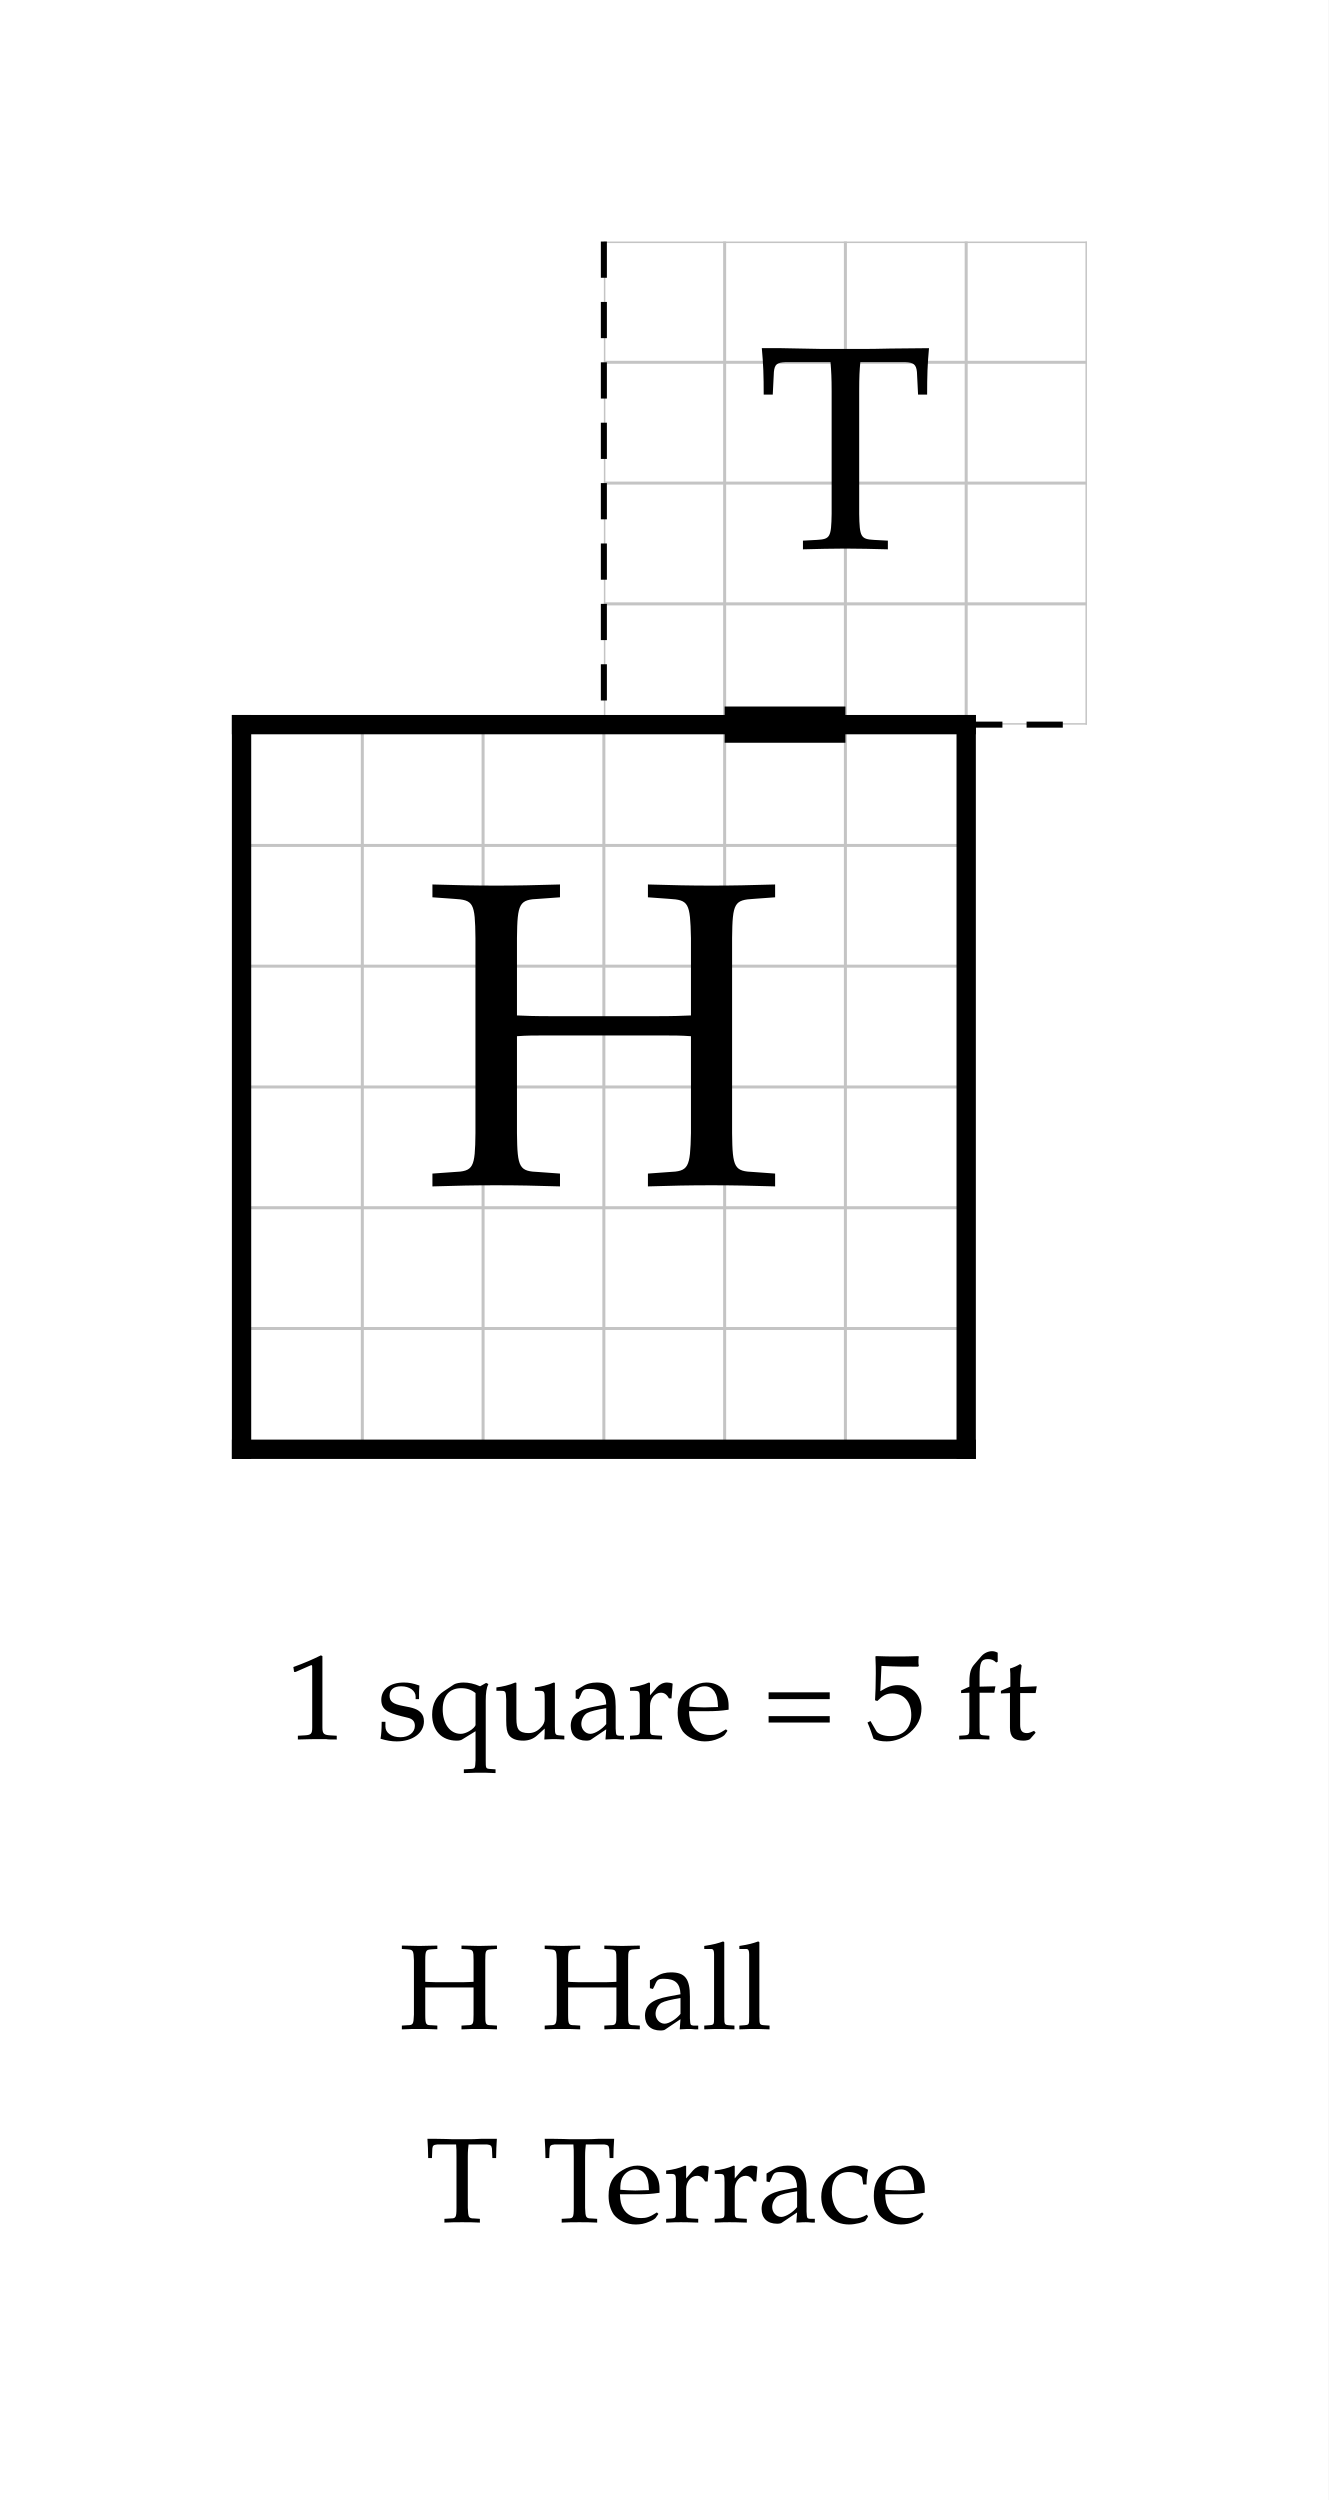
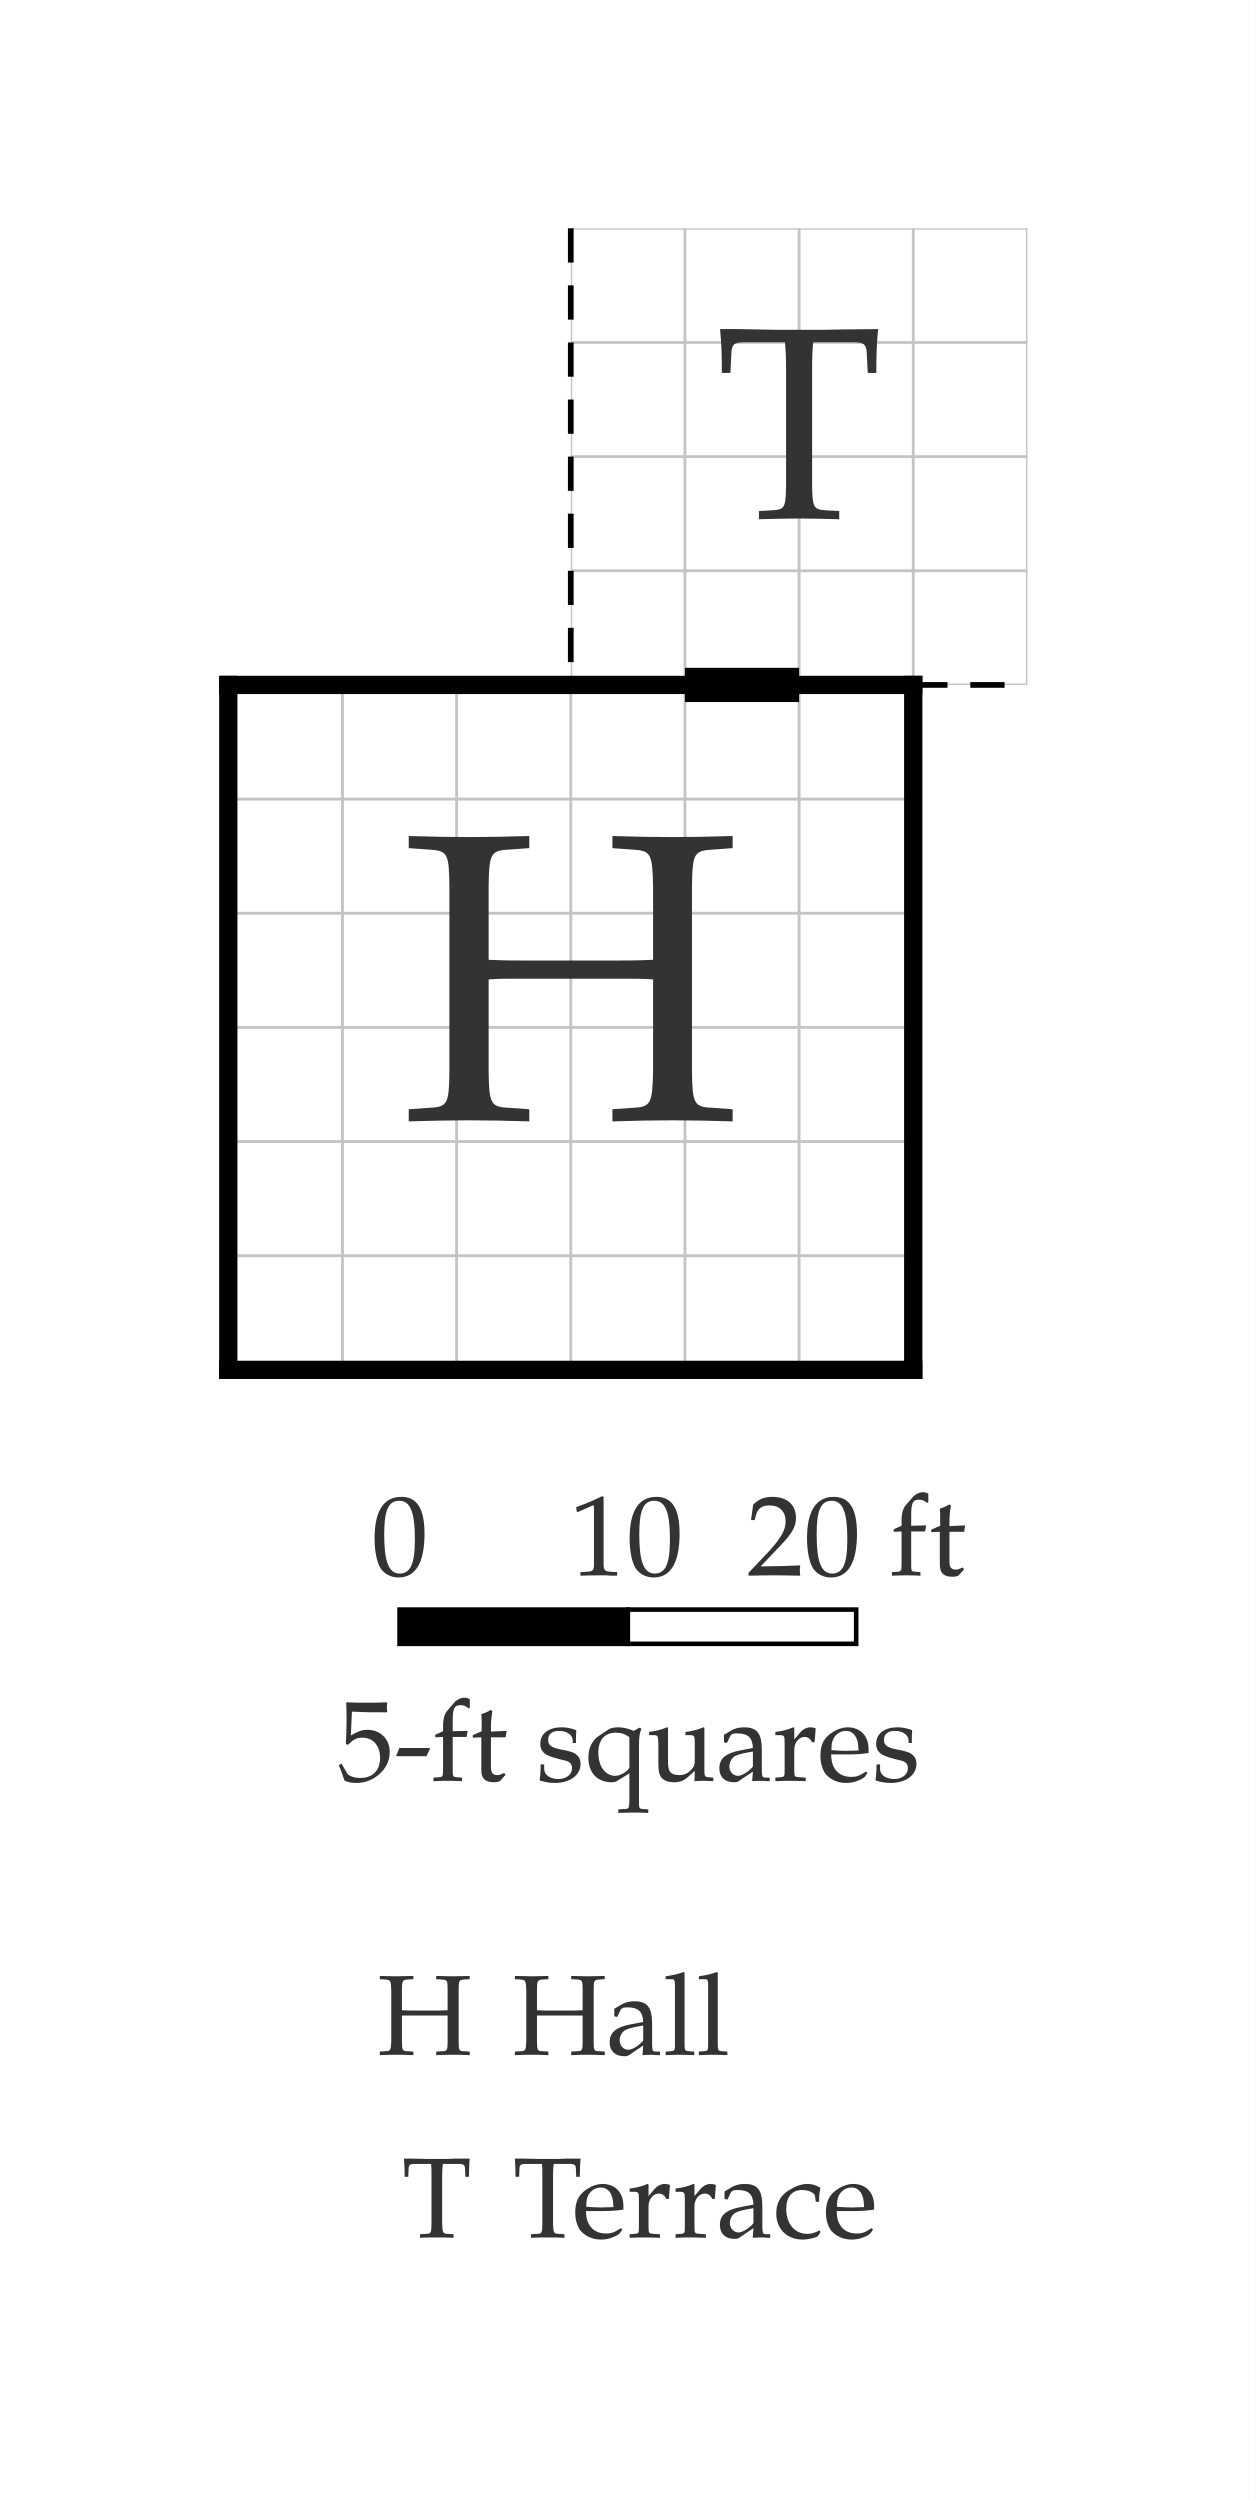
- <svg xmlns="http://www.w3.org/2000/svg" width="550" height="1035" viewBox="-10 -30 55 103.5" font-family="Palatino, Georgia, Times New Roman, serif" font-weight="400" fill="black">
-   <rect x="-10" y="-30" width="55" height="103.5" fill="white" />
+ <svg xmlns="http://www.w3.org/2000/svg" width="550" height="1095" viewBox="-10 -30 55 109.5" font-family="Palatino, Georgia, Times New Roman, serif" font-weight="400" fill="black">
+   <rect x="-10" y="-30" width="55" height="109.5" fill="white" />
  <defs>
    <clipPath id="plan-grid">
      <path d="M0 0h30v30h-30z M15 -20h20v20h-20z" />
    </clipPath>
  </defs>
  <g class="grid" clip-path="url(#plan-grid)" stroke="#c4c4c4" stroke-width="0.125">
    <line x1="0" y1="-20" x2="0" y2="30" />
    <line x1="5" y1="-20" x2="5" y2="30" />
    <line x1="10" y1="-20" x2="10" y2="30" />
    <line x1="15" y1="-20" x2="15" y2="30" />
    <line x1="20" y1="-20" x2="20" y2="30" />
    <line x1="25" y1="-20" x2="25" y2="30" />
    <line x1="30" y1="-20" x2="30" y2="30" />
    <line x1="35" y1="-20" x2="35" y2="30" />
    <line x1="0" y1="-20" x2="35" y2="-20" />
    <line x1="0" y1="-15" x2="35" y2="-15" />
    <line x1="0" y1="-10" x2="35" y2="-10" />
    <line x1="0" y1="-5" x2="35" y2="-5" />
    <line x1="0" y1="0" x2="35" y2="0" />
    <line x1="0" y1="5" x2="35" y2="5" />
    <line x1="0" y1="10" x2="35" y2="10" />
    <line x1="0" y1="15" x2="35" y2="15" />
    <line x1="0" y1="20" x2="35" y2="20" />
    <line x1="0" y1="25" x2="35" y2="25" />
    <line x1="0" y1="30" x2="35" y2="30" />
  </g>
  <line class="wall exterior" x1="0" y1="0" x2="0" y2="30" stroke="black" stroke-width="0.8" stroke-linecap="square" />
  <line class="wall exterior" x1="0" y1="0" x2="30" y2="0" stroke="black" stroke-width="0.8" stroke-linecap="square" />
  <line class="wall exterior" x1="0" y1="30" x2="30" y2="30" stroke="black" stroke-width="0.8" stroke-linecap="square" />
  <line class="wall exterior" x1="30" y1="0" x2="30" y2="30" stroke="black" stroke-width="0.8" stroke-linecap="square" />
-   <text data-room="hall" x="15" y="15" text-anchor="middle" dominant-baseline="central" font-size="18">H</text>
-   <text data-room="terrace" x="25" y="-10" text-anchor="middle" dominant-baseline="central" font-size="12">T</text>
+   <text data-room="hall" x="15" y="15" text-anchor="middle" dominant-baseline="central" font-size="18" fill="#333333">H</text>
+   <text data-room="terrace" x="25" y="-10" text-anchor="middle" dominant-baseline="central" font-size="12" fill="#333333">T</text>
  <line class="divider" x1="15" y1="-20" x2="15" y2="0" stroke="black" stroke-width="0.25" stroke-dasharray="1.5 1" />
  <line class="divider" x1="30" y1="0" x2="35" y2="0" stroke="black" stroke-width="0.25" stroke-dasharray="1.5 1" />
  <line class="door" x1="20" y1="0" x2="25" y2="0" stroke="black" stroke-width="1.5" />
-   <g class="scale" font-size="5">
-     <text x="1.848" y="42">1 square = 5 ft</text>
+   <g class="scale" font-size="5" fill="#333333">
+     <text x="6.265" y="39">0</text>
+     <text x="14.938" y="39">10</text>
+     <text x="22.706" y="39">20 ft</text>
+     <text x="4.773" y="48">5-ft squares</text>
+     <rect x="7.5" y="40.5" width="10" height="1.5" fill="black" stroke="black" stroke-width="0.2" />
+     <rect x="17.5" y="40.5" width="10" height="1.5" fill="white" stroke="black" stroke-width="0.2" />
  </g>
-   <g class="key" font-size="5">
-     <text x="6.527" y="54">H</text>
-     <text x="12.441" y="54">Hall</text>
+   <g class="key" font-size="5" fill="#333333">
+     <text x="6.527" y="60">H</text>
+     <text x="12.441" y="60">Hall</text>
  </g>
-   <g class="key" font-size="5">
-     <text x="7.6" y="62">T</text>
-     <text x="12.456" y="62">Terrace</text>
+   <g class="key" font-size="5" fill="#333333">
+     <text x="7.6" y="68">T</text>
+     <text x="12.456" y="68">Terrace</text>
  </g>
</svg>
